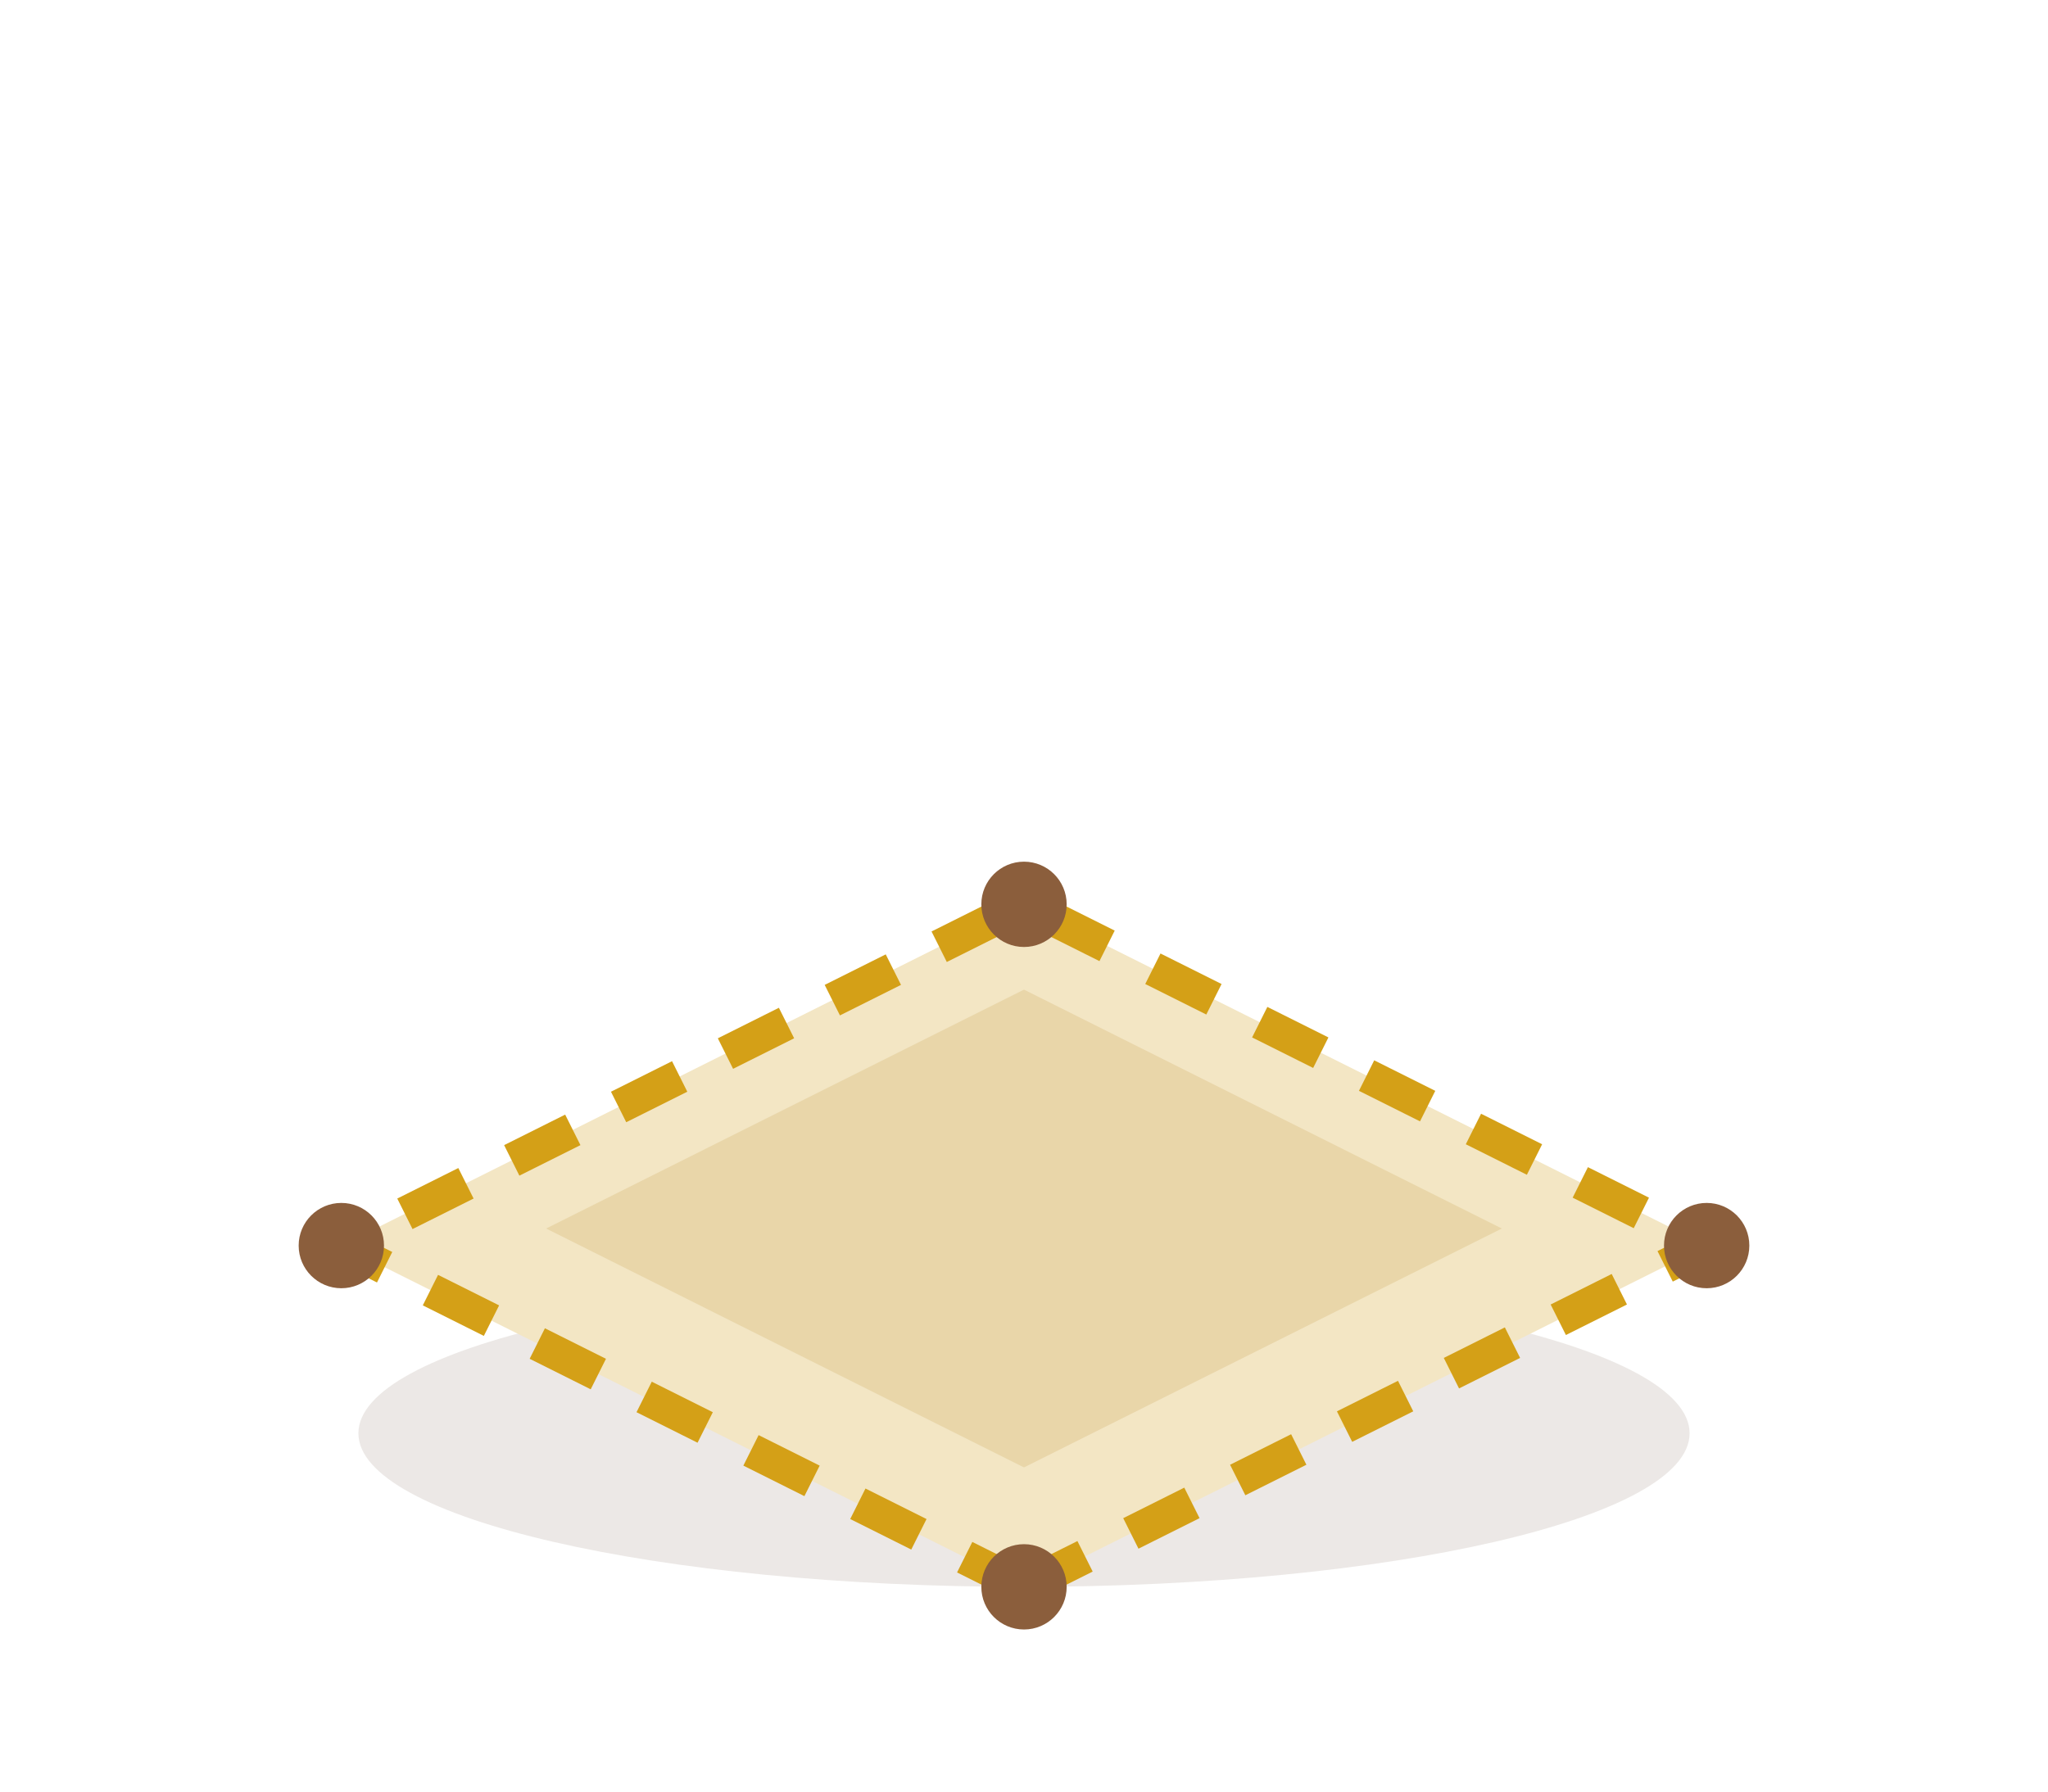
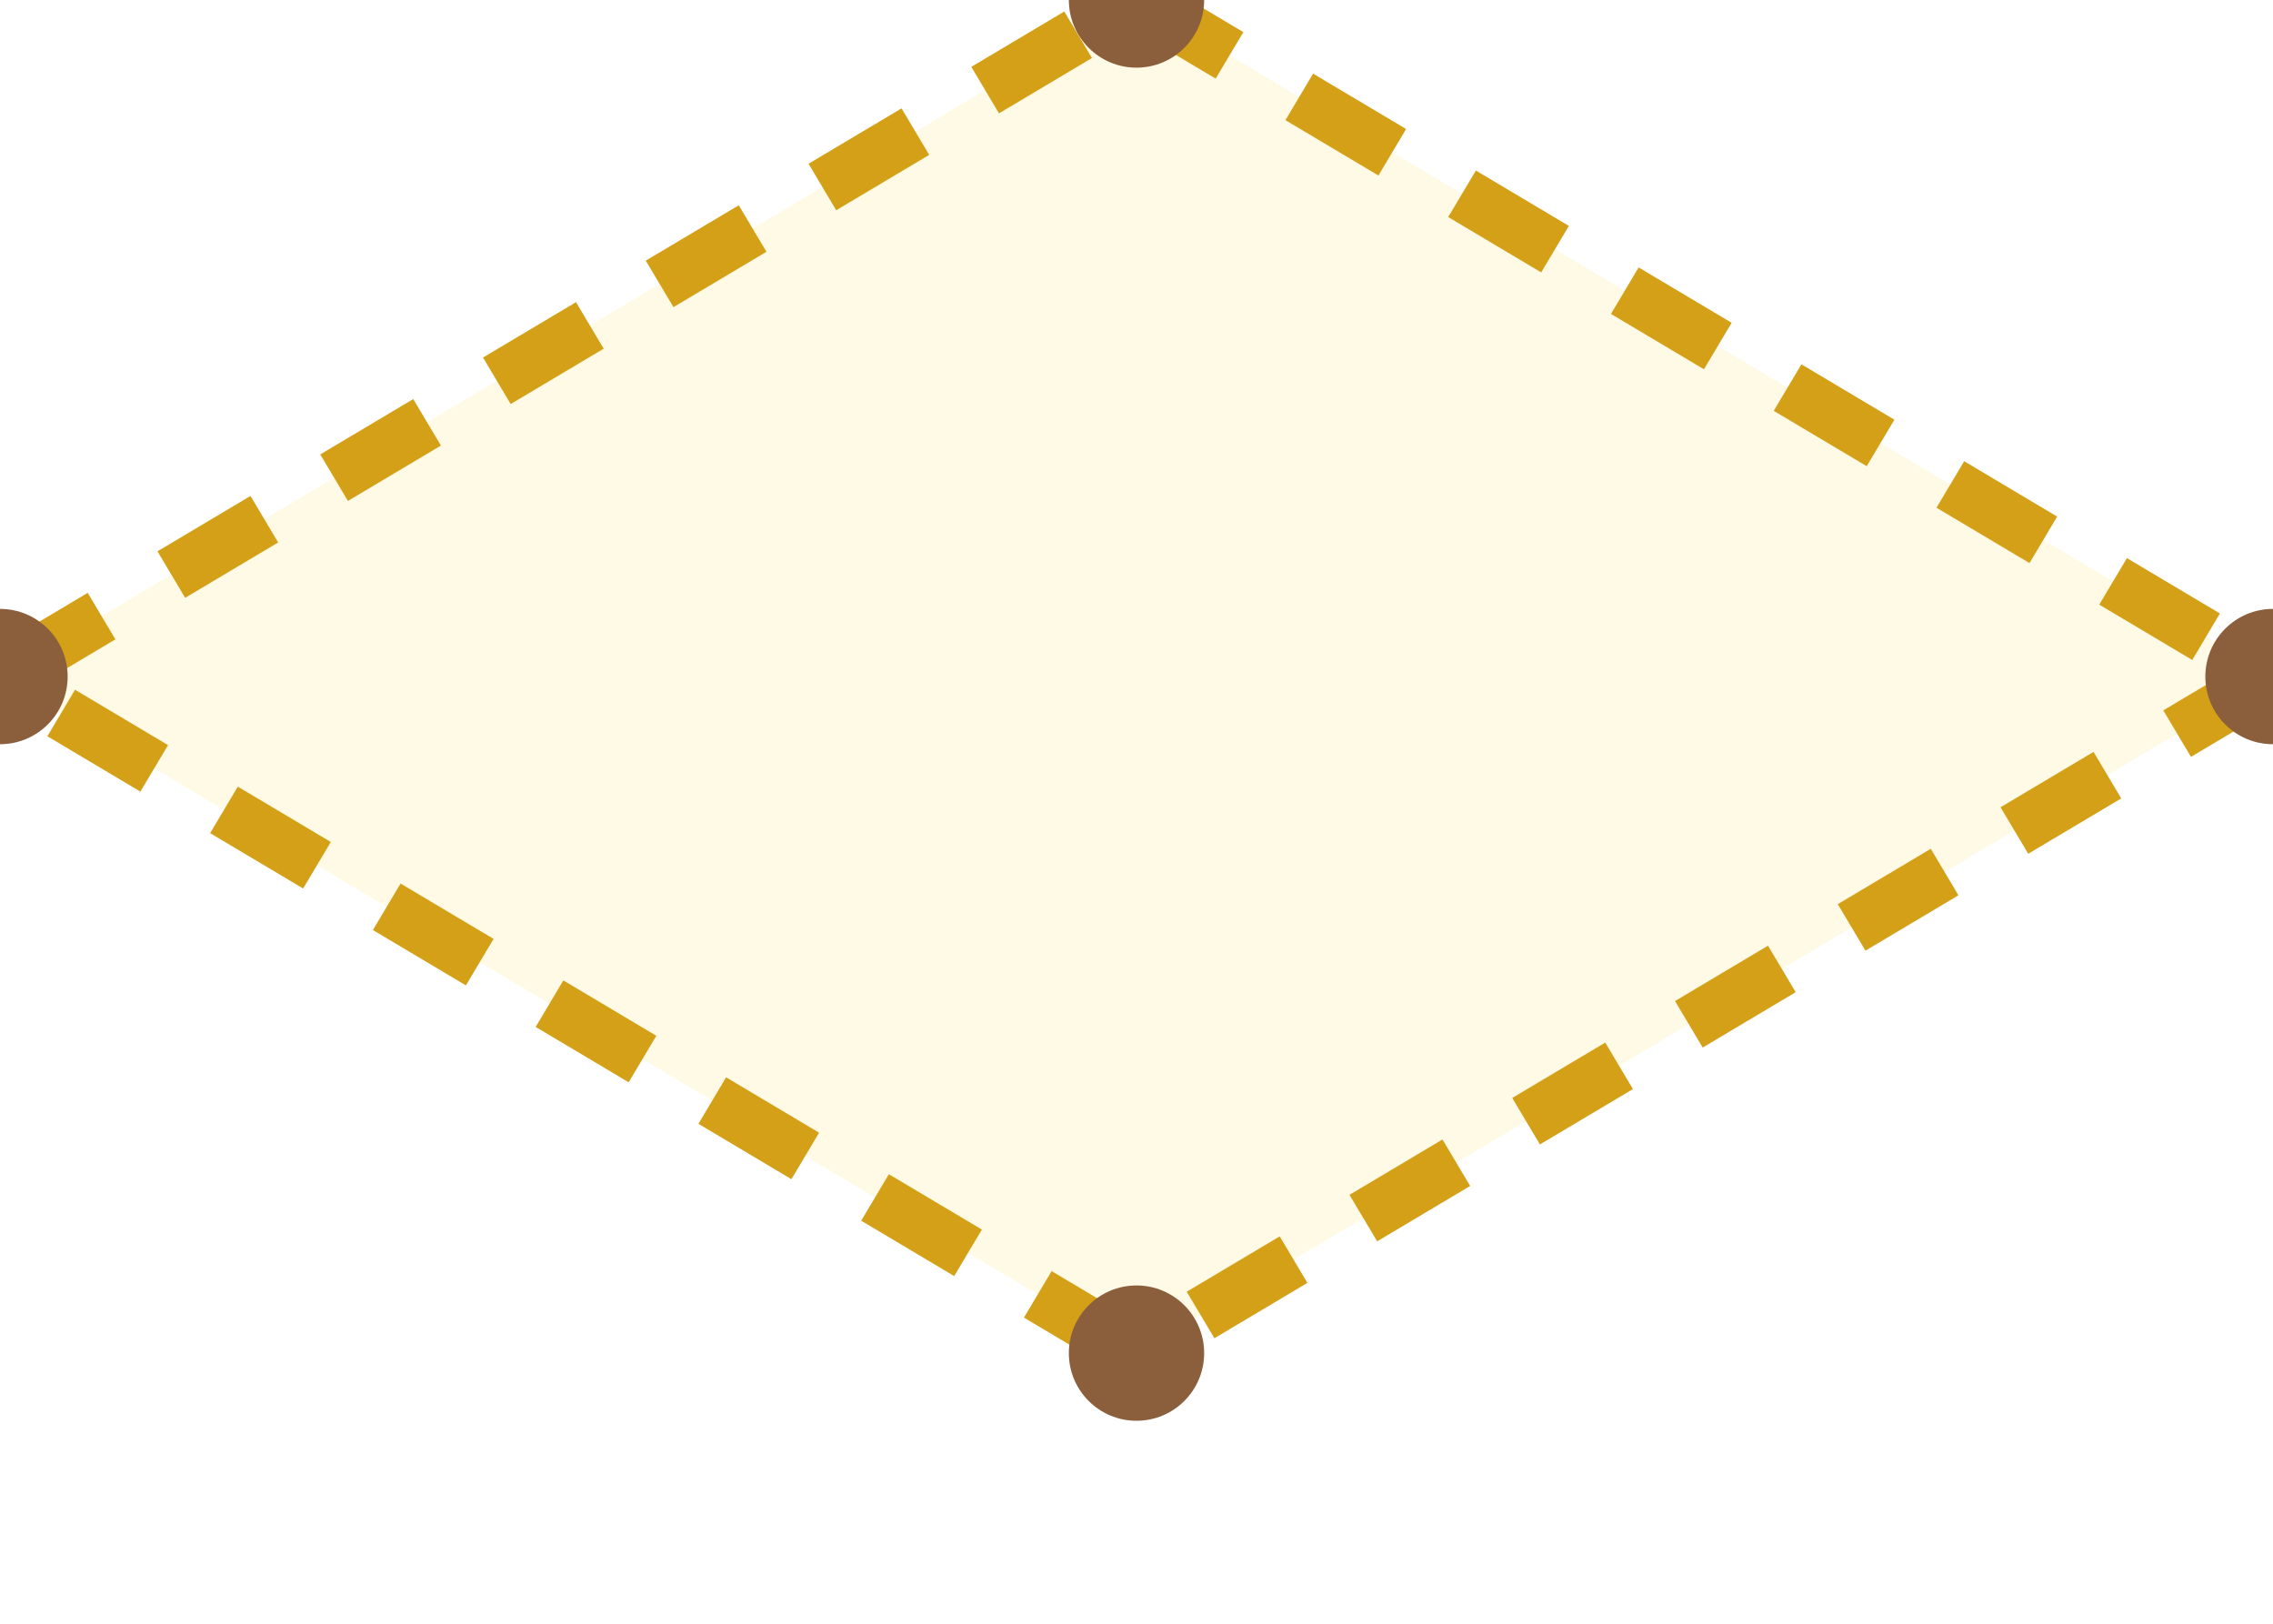
- <svg xmlns="http://www.w3.org/2000/svg" viewBox="0 0 240 210" fill="none">
-   <ellipse cx="120" cy="168" rx="78" ry="18" fill="#5c3d28" opacity=".12" />
-   <polygon points="120,186 200,146 120,106 40,146" fill="#f3e6c4" stroke="#d4a017" stroke-width="4" stroke-dasharray="8 6" stroke-linejoin="round" />
-   <polygon points="120,172 176,144 120,116 64,144" fill="#e7d3a4" opacity=".85" />
-   <circle cx="120" cy="186" r="5" fill="#8b5e3c" />
-   <circle cx="200" cy="146" r="5" fill="#8b5e3c" />
-   <circle cx="120" cy="106" r="5" fill="#8b5e3c" />
-   <circle cx="40" cy="146" r="5" fill="#8b5e3c" />
+ <svg xmlns="http://www.w3.org/2000/svg" viewBox="-84 -50 168 120" fill="none">
+   <polygon points="0,-50 84,0 0,50 -84,0" fill="#fff6d2" fill-opacity=".55" stroke="#d4a017" stroke-width="4" stroke-dasharray="8 6" stroke-linejoin="round" />
+   <circle cx="0" cy="-50" r="5" fill="#8b5e3c" />
+   <circle cx="84" cy="0" r="5" fill="#8b5e3c" />
+   <circle cx="0" cy="50" r="5" fill="#8b5e3c" />
+   <circle cx="-84" cy="0" r="5" fill="#8b5e3c" />
</svg>
